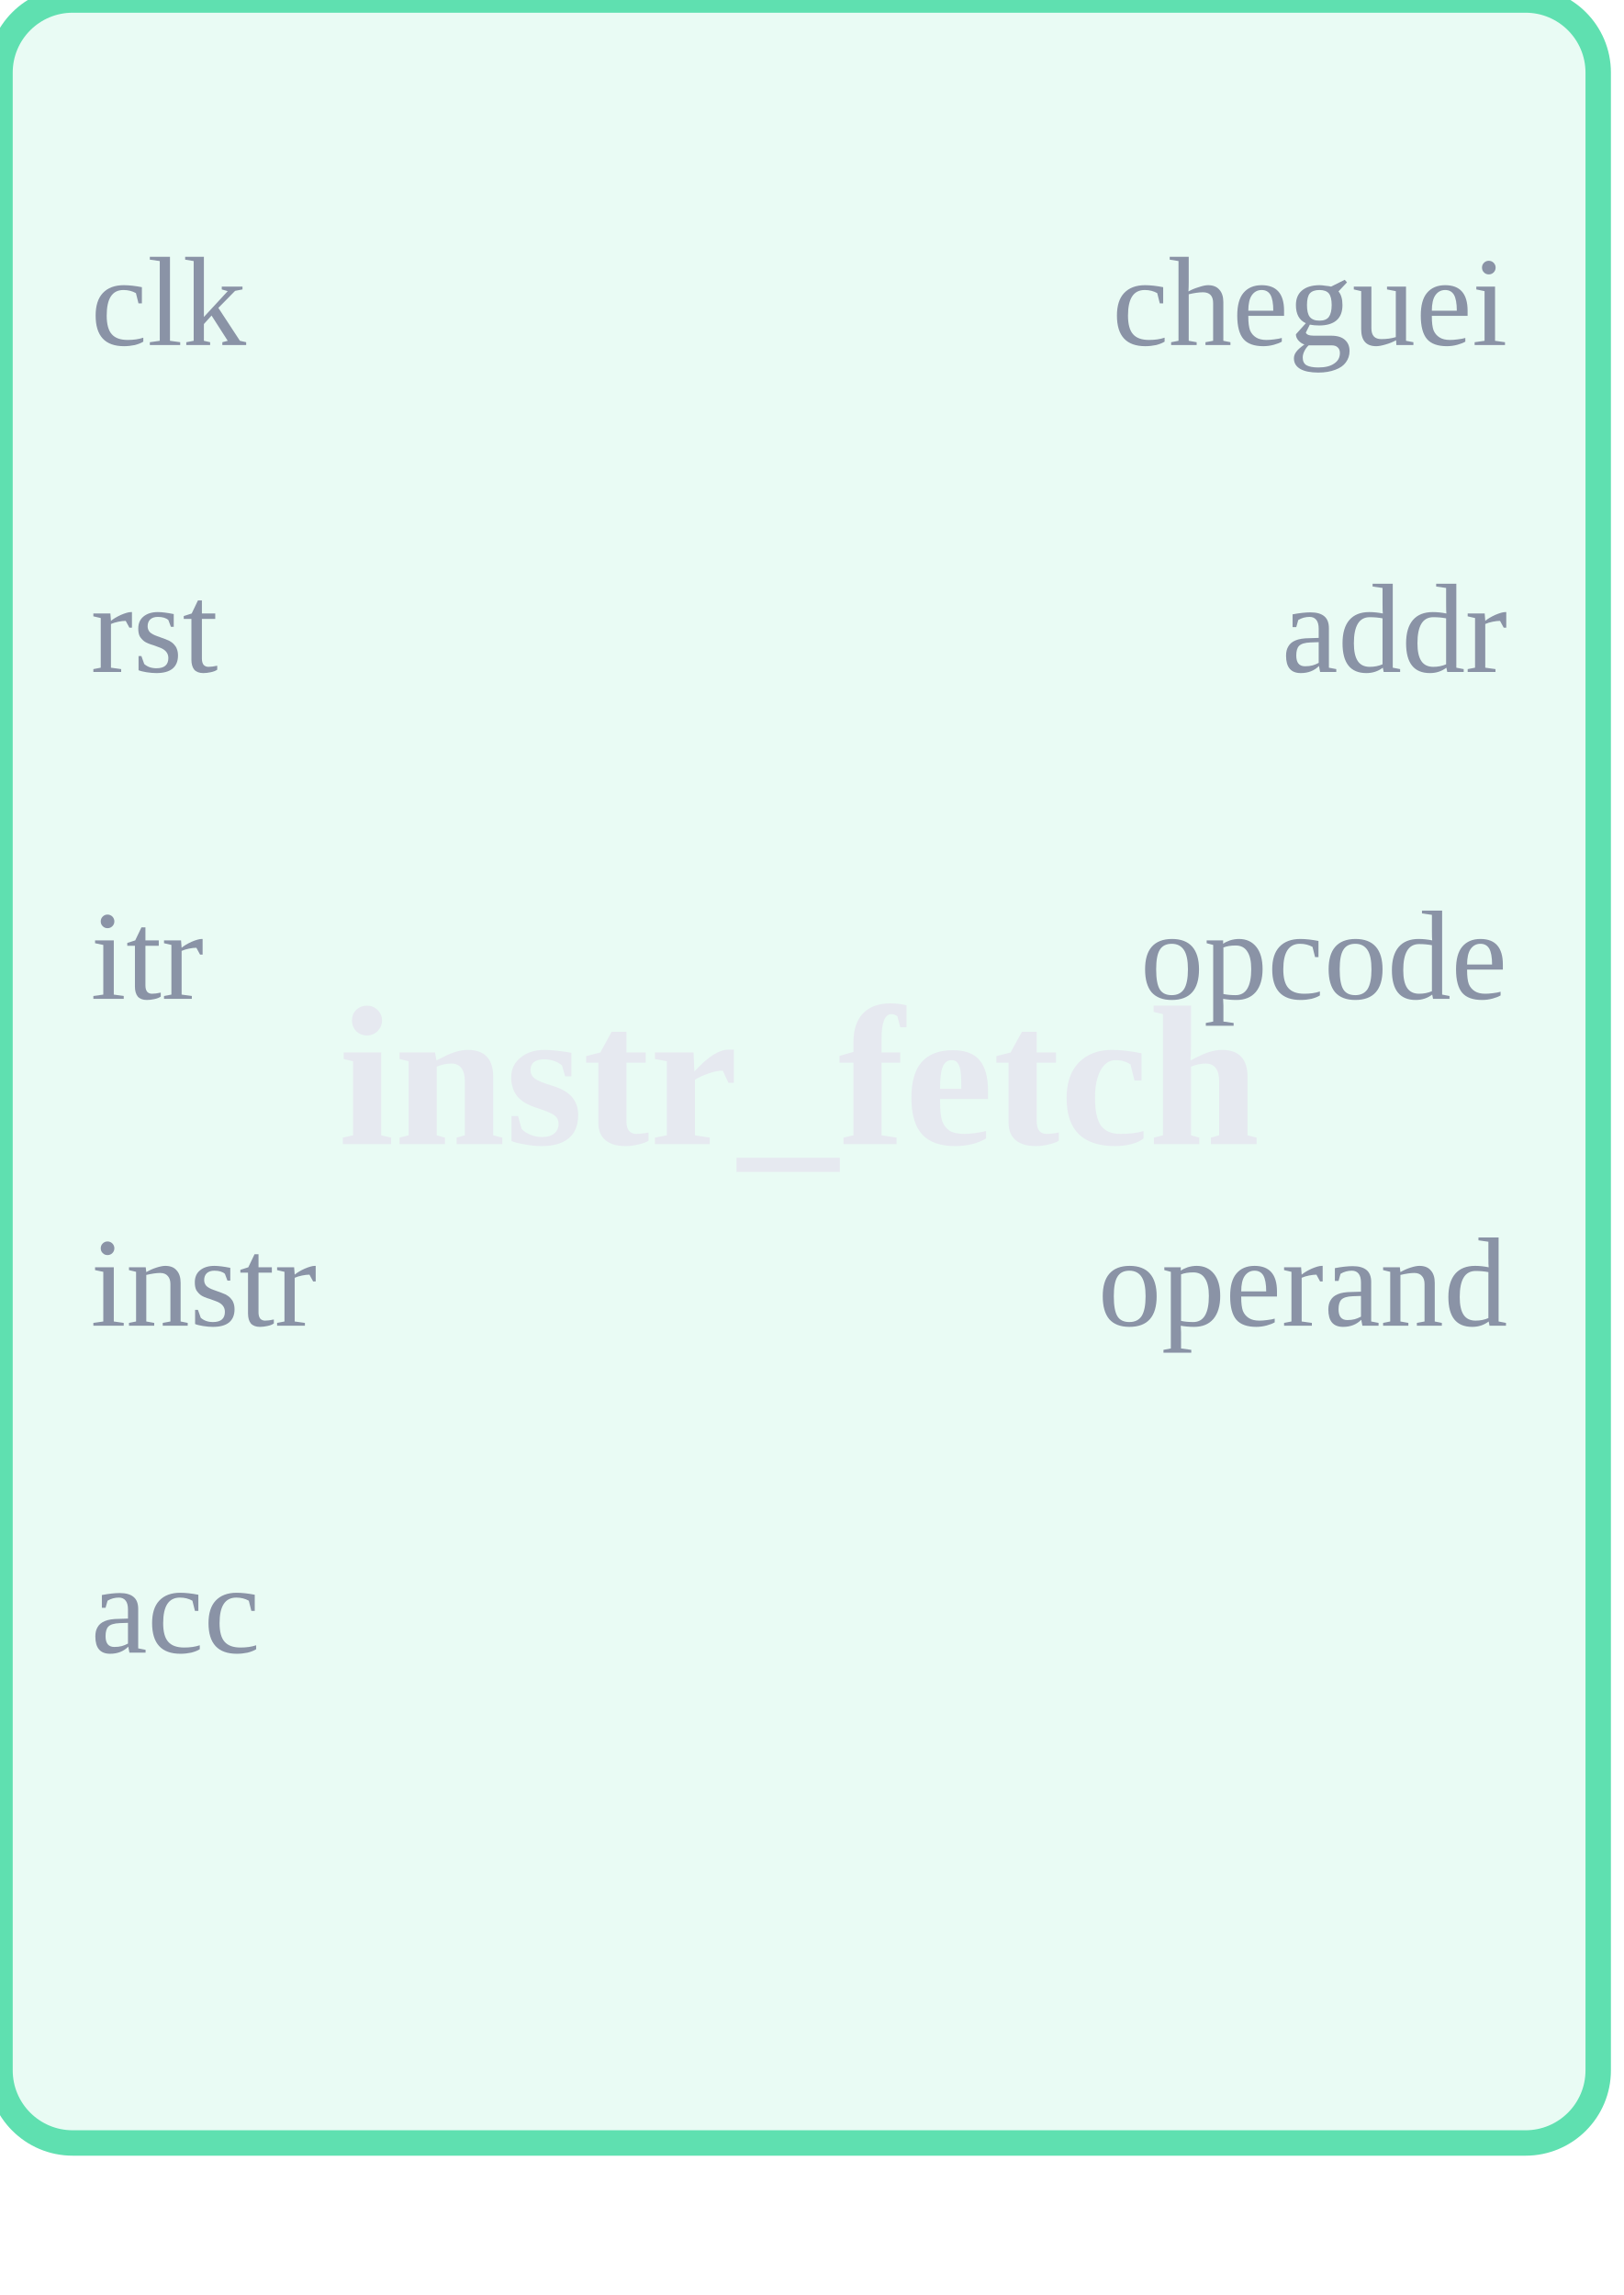
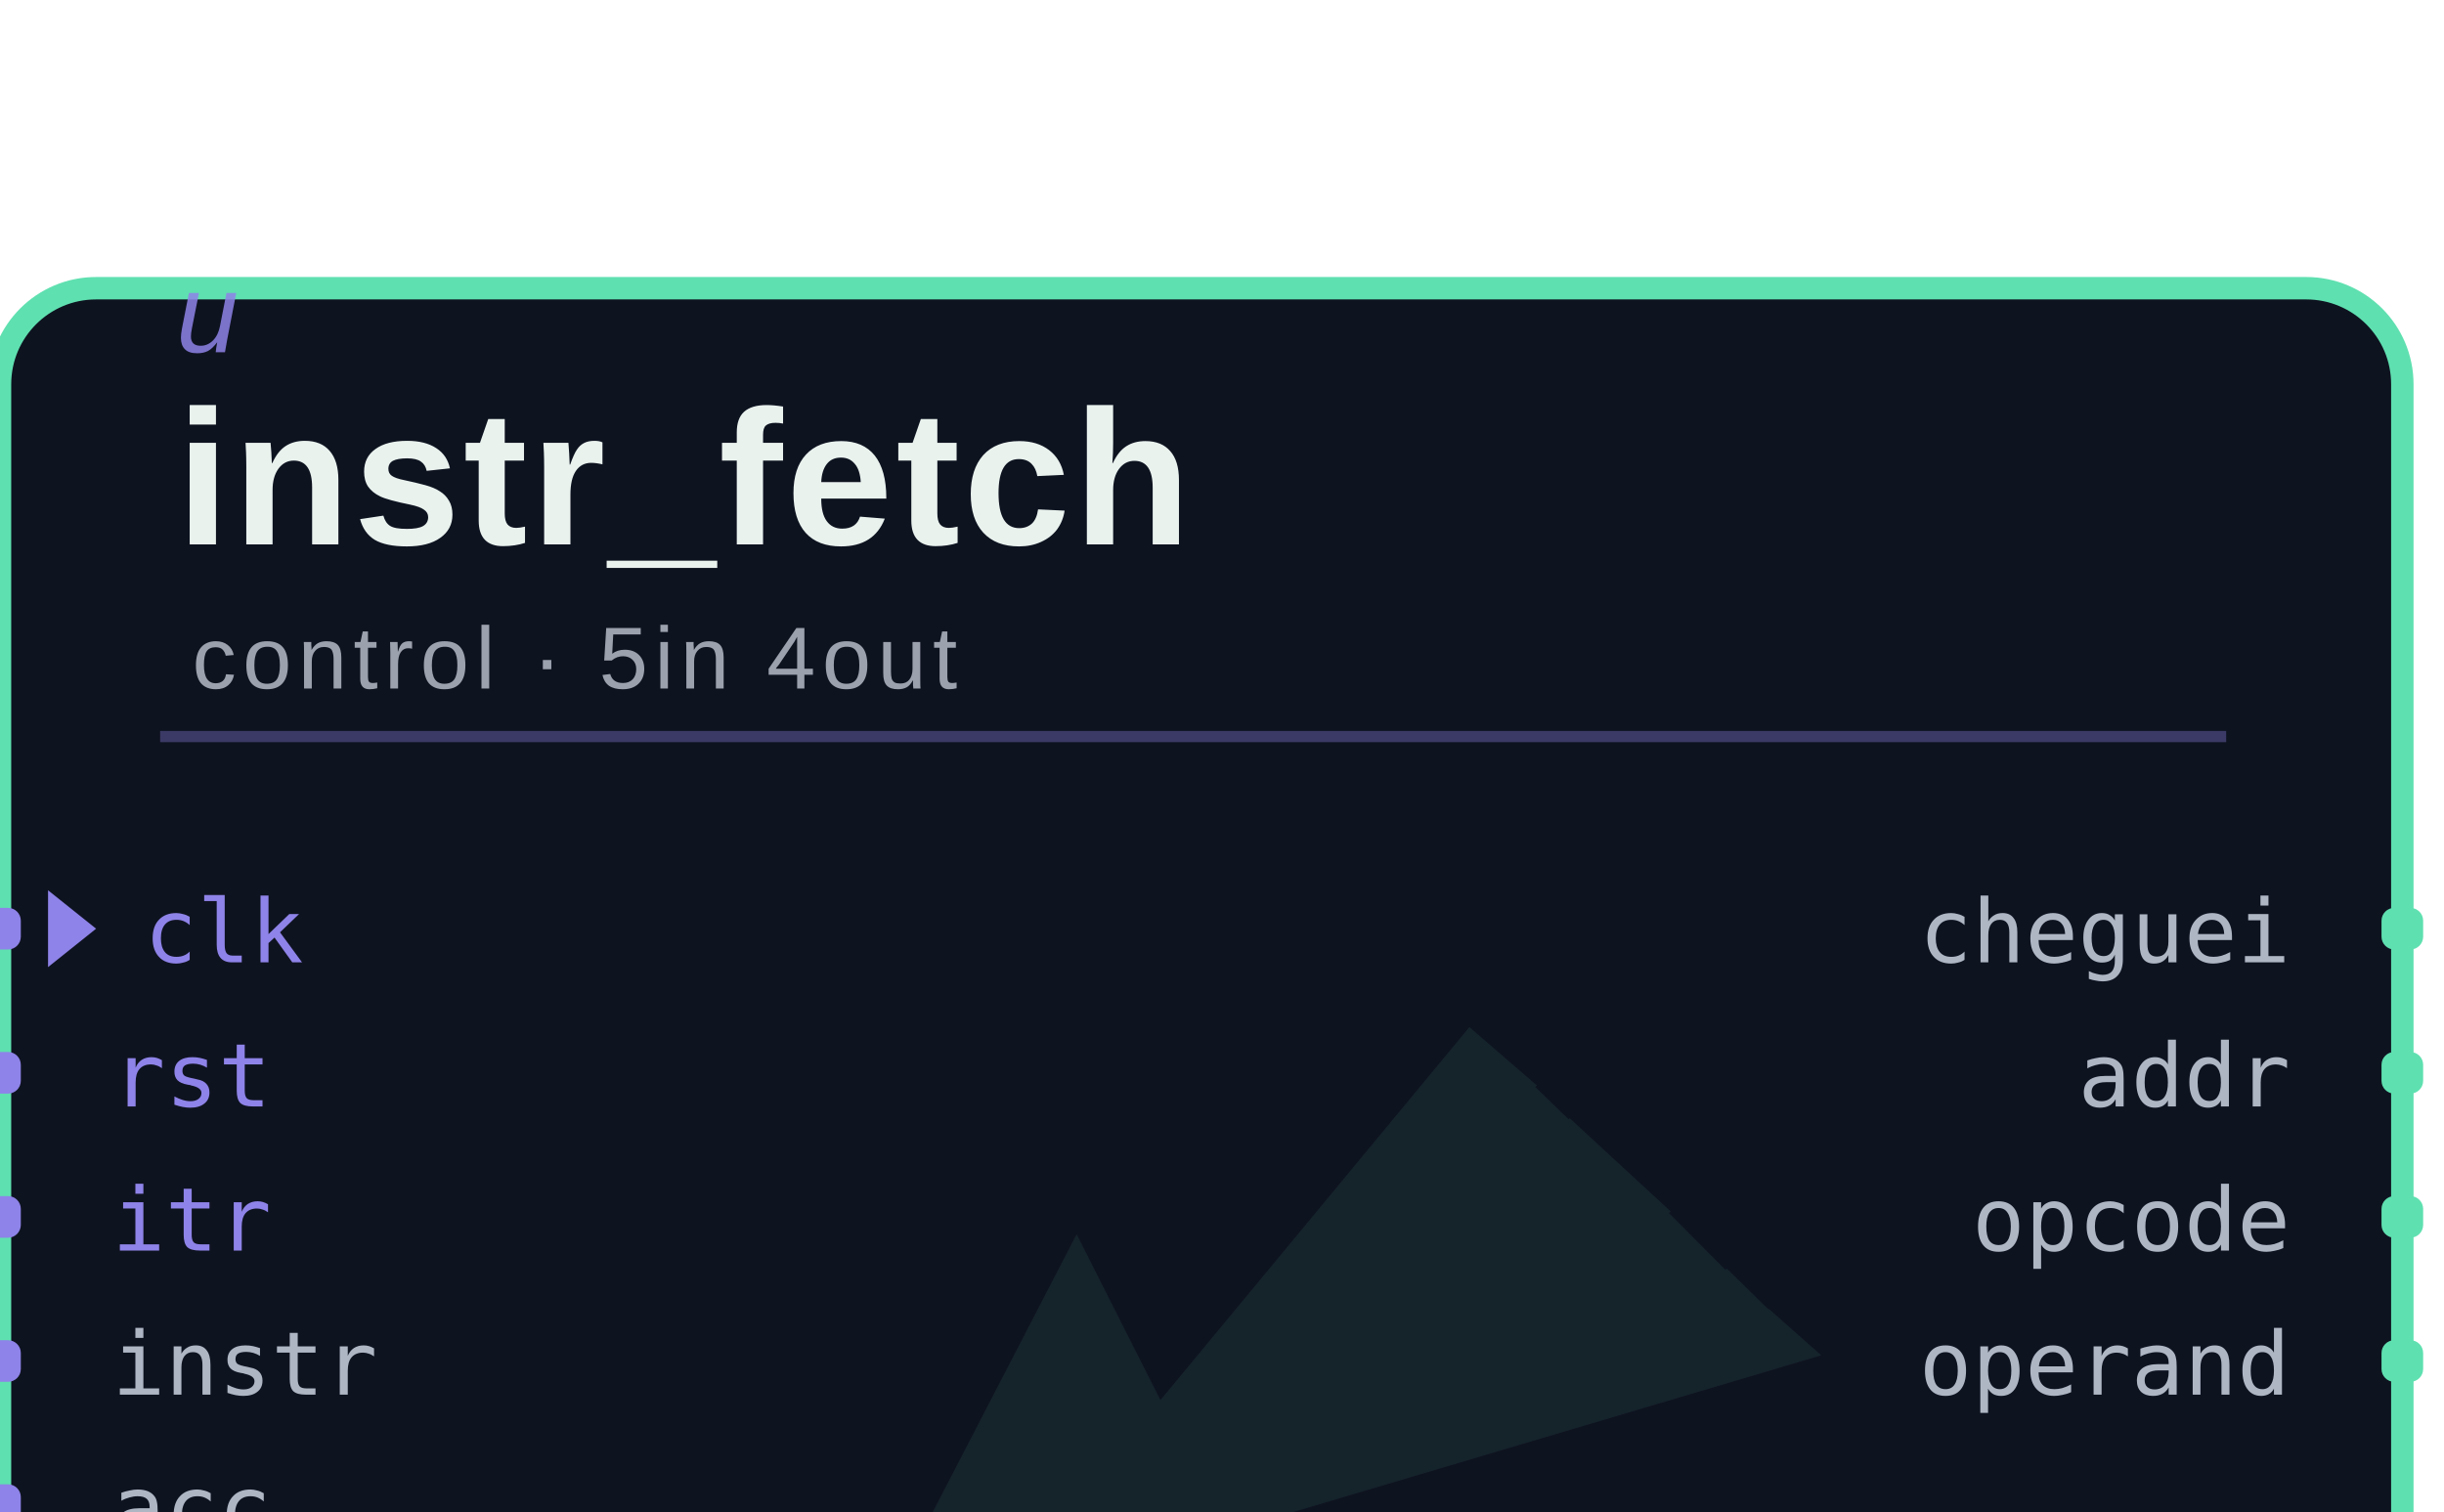
<svg xmlns="http://www.w3.org/2000/svg" xmlns:ns1="https://github.com/nturley/netlistsvg">
-   <g ns1:type="instr_fetch" transform="translate(0, 0)" ns1:width="88" ns1:height="118">
+   <g ns1:type="instr_fetch" transform="translate(0, 0)" ns1:width="150" ns1:height="115">
    <ns1:alias val="instr_fetch" />
-     <rect width="88" height="118" rx="4" ry="4" class="$cell_id" style="fill: var(--prism-module-fill, rgba(95,224,176,0.14));                  stroke: var(--prism-module-stroke, #5FE0B0);                  stroke-width: 1.4;" />
-     <text x="44" y="63" class="nodelabel $cell_id" ns1:attribute="" style="text-anchor: middle; font-weight: 700; font-size: 11px;                  fill: var(--prism-module-glyph, #e6e9f0);">instr_fetch</text>
-     <text x="44" y="-4" class="nodelabel $cell_id" ns1:attribute="ref" style="text-anchor: middle; font-size: 8px; font-style: italic;                  fill: var(--prism-module-accent, #5FE0B0); opacity: 0.8;">u</text>
-     <text x="5" y="19" class="$cell_id" style="font-size:7px; fill: var(--prism-port-label, #8a93a6);">clk</text>
-     <text x="5" y="37" class="$cell_id" style="font-size:7px; fill: var(--prism-port-label, #8a93a6);">rst</text>
-     <text x="5" y="55" class="$cell_id" style="font-size:7px; fill: var(--prism-port-label, #8a93a6);">itr</text>
-     <text x="5" y="73" class="$cell_id" style="font-size:7px; fill: var(--prism-port-label, #8a93a6);">instr</text>
-     <text x="5" y="91" class="$cell_id" style="font-size:7px; fill: var(--prism-port-label, #8a93a6);">acc</text>
-     <text x="83" y="19" class="$cell_id" style="text-anchor:end; font-size:7px; fill: var(--prism-port-label, #8a93a6);">cheguei</text>
-     <text x="83" y="37" class="$cell_id" style="text-anchor:end; font-size:7px; fill: var(--prism-port-label, #8a93a6);">addr</text>
-     <text x="83" y="55" class="$cell_id" style="text-anchor:end; font-size:7px; fill: var(--prism-port-label, #8a93a6);">opcode</text>
-     <text x="83" y="73" class="$cell_id" style="text-anchor:end; font-size:7px; fill: var(--prism-port-label, #8a93a6);">operand</text>
-     <g ns1:x="0" ns1:y="16" ns1:pid="clk" />
-     <g ns1:x="0" ns1:y="34" ns1:pid="rst" />
-     <g ns1:x="0" ns1:y="52" ns1:pid="itr" />
-     <g ns1:x="0" ns1:y="70" ns1:pid="instr" />
-     <g ns1:x="0" ns1:y="88" ns1:pid="acc" />
-     <g ns1:x="88" ns1:y="16" ns1:pid="cheguei" />
-     <g ns1:x="88" ns1:y="34" ns1:pid="addr" />
-     <g ns1:x="88" ns1:y="52" ns1:pid="opcode" />
-     <g ns1:x="88" ns1:y="70" ns1:pid="operand" />
+     <path d="M 6,18 H 144 A 6,6 0 0 1 150,24 V 105 A 6,6 0 0 1 144,111 H 6 A 6,6 0 0 1 0,105 V 24 A 6,6 0 0 1 6,18 Z" class="$cell_id" style="fill: var(--prism-card, #0E1320); stroke: var(--prism-module-stroke, #5FE0B0); stroke-width: 1.4; stroke-linejoin: round;" />
+     <g class="$cell_id" transform="translate(40.00, 62.52) scale(0.10731)" fill="var(--prism-module-stroke, #5FE0B0)" opacity="0.085">
+       <path d="m327.535 297.888l-5.75 16.689l365.172 -108.402l-30.442 -26.969z" />
+       <path d="m318.432 286.348l-11.223 22.281l351.783 -126.498l-26.93 -26.335z" />
+       <path d="m304.625 286.307l-11.207 14.45l340.442 -141.63l-39.912 -40.152z" />
+       <path d="m264.458 272.892l20.995 27.349l314.026 -177.671l-58.805 -54.31z" />
+       <path d="m275.217 277.666l12.48 16.279l270.616 -207.419l-38.114 -36.821z" />
+       <path d="m270.377 270.991l11.347 11.563l239.784 -233.432l-39.289 -33.94z" />
+       <path d="m146.455 342.845l107.229 -207.154l105.57 208.969z" />
+     </g>
+     <text x="11" y="22" class="$cell_id" ns1:attribute="ref" style="font-family: 'Segoe UI', system-ui, -apple-system, 'Helvetica Neue', Arial, sans-serif; text-anchor: start; font-size: 7px; font-style: italic; fill: var(--aurora-violet, #8E83E8); opacity: 0.85;">u</text>
+     <text x="11" y="34" class="nodelabel $cell_id" ns1:attribute="" style="font-family: 'Segoe UI', system-ui, -apple-system, 'Helvetica Neue', Arial, sans-serif; text-anchor: start; font-weight: 700; font-size: 12px; letter-spacing: 0.2px; fill: var(--prism-module-glyph, #EAF2EE);">instr_fetch</text>
+     <text x="12" y="43" class="$cell_id" ns1:attribute="" style="font-family: 'Segoe UI', system-ui, -apple-system, 'Helvetica Neue', Arial, sans-serif; text-anchor: start; font-size: 5.5px; letter-spacing: 0.4px; fill: var(--text-secondary, #9CA1AE);">control · 5in 4out</text>
+     <line x1="10" y1="46" x2="139" y2="46" stroke="var(--aurora-violet, #8E83E8)" stroke-width="0.7" opacity="0.35" />
+     <rect x="-1.3" y="56.7" width="2.6" height="2.6" rx="0.8" fill="var(--accent, #8E83E8)" />
+     <path d="M 3,55.6 L 6,58 L 3,60.4 Z" fill="var(--accent, #8E83E8)" />
+     <text x="9" y="60.1" class="$cell_id" ns1:attribute="" style="font-family: 'JetBrains Mono', 'Cascadia Code', 'Consolas', ui-monospace, monospace; text-anchor: start; font-size: 5.5px; fill: var(--accent, #8E83E8);">clk</text>
+     <g ns1:x="0" ns1:y="58" ns1:pid="clk" />
+     <rect x="-1.3" y="65.7" width="2.6" height="2.6" rx="0.8" fill="var(--accent, #8E83E8)" />
+     <text x="7" y="69.1" class="$cell_id" ns1:attribute="" style="font-family: 'JetBrains Mono', 'Cascadia Code', 'Consolas', ui-monospace, monospace; text-anchor: start; font-size: 5.5px; fill: var(--accent, #8E83E8);">rst</text>
+     <g ns1:x="0" ns1:y="67" ns1:pid="rst" />
+     <rect x="-1.3" y="74.7" width="2.6" height="2.6" rx="0.8" fill="var(--accent, #8E83E8)" />
+     <text x="7" y="78.1" class="$cell_id" ns1:attribute="" style="font-family: 'JetBrains Mono', 'Cascadia Code', 'Consolas', ui-monospace, monospace; text-anchor: start; font-size: 5.5px; fill: var(--accent, #8E83E8);">itr</text>
+     <g ns1:x="0" ns1:y="76" ns1:pid="itr" />
+     <rect x="-1.3" y="83.7" width="2.6" height="2.6" rx="0.8" fill="var(--aurora-violet, #8E83E8)" />
+     <text x="7" y="87.1" class="$cell_id" ns1:attribute="" style="font-family: 'JetBrains Mono', 'Cascadia Code', 'Consolas', ui-monospace, monospace; text-anchor: start; font-size: 5.5px; fill: var(--prism-port-label, #AEB6C4);">instr</text>
+     <g ns1:x="0" ns1:y="85" ns1:pid="instr" />
+     <rect x="-1.3" y="92.7" width="2.6" height="2.6" rx="0.8" fill="var(--aurora-violet, #8E83E8)" />
+     <text x="7" y="96.1" class="$cell_id" ns1:attribute="" style="font-family: 'JetBrains Mono', 'Cascadia Code', 'Consolas', ui-monospace, monospace; text-anchor: start; font-size: 5.5px; fill: var(--prism-port-label, #AEB6C4);">acc</text>
+     <g ns1:x="0" ns1:y="94" ns1:pid="acc" />
+     <rect x="148.7" y="56.7" width="2.6" height="2.6" rx="0.8" fill="var(--prism-module-stroke, #5FE0B0)" />
+     <text x="143" y="60.1" class="$cell_id" ns1:attribute="" style="font-family: 'JetBrains Mono', 'Cascadia Code', 'Consolas', ui-monospace, monospace; text-anchor: end; font-size: 5.5px; fill: var(--prism-port-label, #AEB6C4);">cheguei</text>
+     <g ns1:x="150" ns1:y="58" ns1:pid="cheguei" />
+     <rect x="148.7" y="65.7" width="2.6" height="2.6" rx="0.8" fill="var(--prism-module-stroke, #5FE0B0)" />
+     <text x="143" y="69.1" class="$cell_id" ns1:attribute="" style="font-family: 'JetBrains Mono', 'Cascadia Code', 'Consolas', ui-monospace, monospace; text-anchor: end; font-size: 5.5px; fill: var(--prism-port-label, #AEB6C4);">addr</text>
+     <g ns1:x="150" ns1:y="67" ns1:pid="addr" />
+     <rect x="148.7" y="74.7" width="2.6" height="2.6" rx="0.8" fill="var(--prism-module-stroke, #5FE0B0)" />
+     <text x="143" y="78.1" class="$cell_id" ns1:attribute="" style="font-family: 'JetBrains Mono', 'Cascadia Code', 'Consolas', ui-monospace, monospace; text-anchor: end; font-size: 5.5px; fill: var(--prism-port-label, #AEB6C4);">opcode</text>
+     <g ns1:x="150" ns1:y="76" ns1:pid="opcode" />
+     <rect x="148.7" y="83.7" width="2.6" height="2.6" rx="0.8" fill="var(--prism-module-stroke, #5FE0B0)" />
+     <text x="143" y="87.1" class="$cell_id" ns1:attribute="" style="font-family: 'JetBrains Mono', 'Cascadia Code', 'Consolas', ui-monospace, monospace; text-anchor: end; font-size: 5.5px; fill: var(--prism-port-label, #AEB6C4);">operand</text>
+     <g ns1:x="150" ns1:y="85" ns1:pid="operand" />
  </g>
</svg>
